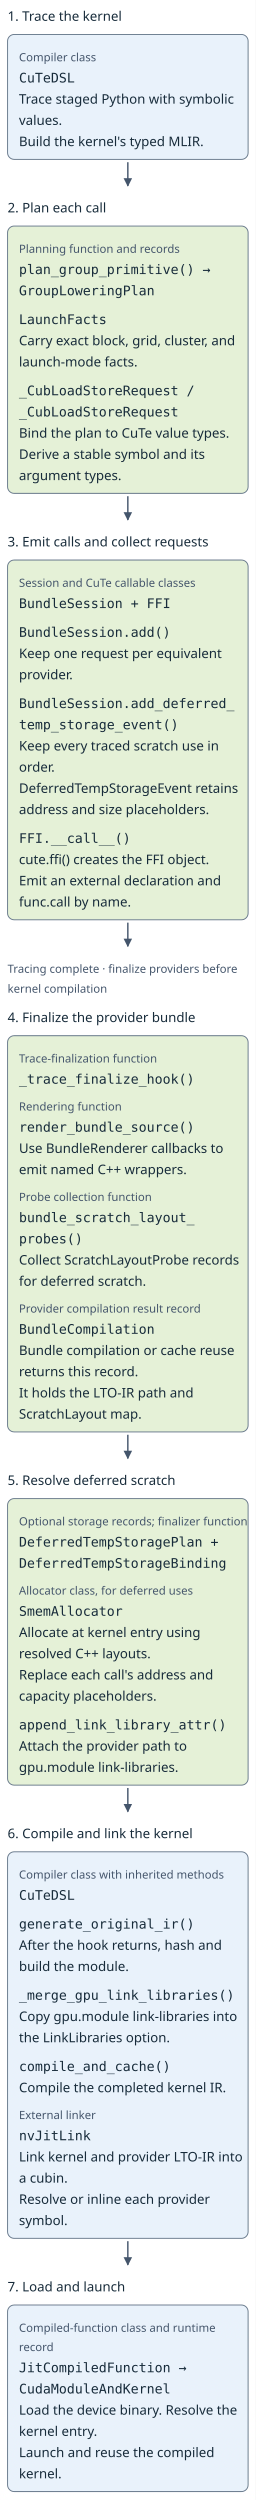
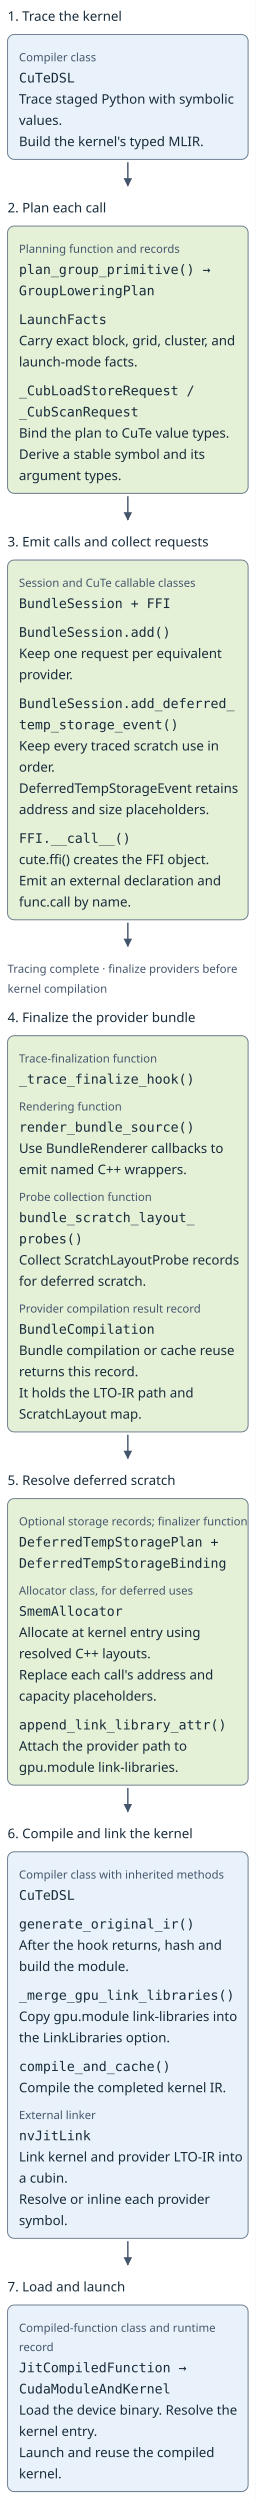
<svg xmlns="http://www.w3.org/2000/svg" role="img" aria-labelledby="cutlass-phases-classes-title cutlass-phases-classes-desc" viewBox="0 0 270 2640">
  <defs>
    <marker id="cutlass-phases-classes-arrow" viewBox="0 0 10 10" refX="9" refY="5" markerWidth="6" markerHeight="6" orient="auto">
      <path d="M0 0L10 5L0 10Z" fill="#44556b" />
    </marker>
  </defs>
  <rect width="270" height="2640" fill="#ffffff" />
  <text x="8" y="22" font-family="sans-serif" font-size="14px" font-weight="500" fill="#172b3a">1. Trace the kernel</text>
  <g data-node="CuTeDSL" role="group" aria-label="CuTe compiler. Compiler class. CuTeDSL. Trace staged Python with symbolic values.. Build the kernel's typed MLIR.">
    <rect x="8" y="36.4" width="254" height="131.9" rx="7" fill="#e9f2fb" stroke="#68798b" stroke-width="1" />
    <text x="20" y="64.7" font-family="sans-serif" font-size="12px" font-weight="400" fill="#44556b">Compiler class</text>
    <text x="20" y="87.1" font-family="ui-monospace, SFMono-Regular, Consolas, monospace" font-size="14px" font-weight="500" fill="#172b3a">CuTeDSL</text>
    <text x="20" y="109.5" font-family="sans-serif" font-size="14px" font-weight="400" fill="#172b3a">Trace staged Python with symbolic</text>
    <text x="20" y="131.9" font-family="sans-serif" font-size="14px" font-weight="400" fill="#172b3a">values.</text>
    <text x="20" y="154.3" font-family="sans-serif" font-size="14px" font-weight="400" fill="#172b3a">Build the kernel's typed MLIR.</text>
  </g>
  <path d="M135 171.3V196.3" marker-end="url(#cutlass-phases-classes-arrow)" fill="none" stroke="#44556b" stroke-width="1.5" />
  <text x="8" y="224.3" font-family="sans-serif" font-size="14px" font-weight="500" fill="#172b3a">2. Plan each call</text>
  <g data-node="plan_group_primitive() → GroupLoweringPlan" role="group" aria-label="cuda.coop. Planning function and records. plan_group_primitive() → GroupLoweringPlan">
    <rect x="8" y="238.7" width="254" height="282.3" rx="7" fill="#e5f1d7" stroke="#68798b" stroke-width="1" />
    <text x="20" y="267" font-family="sans-serif" font-size="12px" font-weight="400" fill="#44556b">Planning function and records</text>
    <text x="20" y="289.4" font-family="ui-monospace, SFMono-Regular, Consolas, monospace" font-size="14px" font-weight="500" fill="#172b3a">plan_group_primitive() →</text>
    <text x="20" y="311.8" font-family="ui-monospace, SFMono-Regular, Consolas, monospace" font-size="14px" font-weight="500" fill="#172b3a">GroupLoweringPlan</text>
    <text x="20" y="342.2" font-family="ui-monospace, SFMono-Regular, Consolas, monospace" font-size="14px" font-weight="500" fill="#172b3a">LaunchFacts</text>
    <text x="20" y="364.6" font-family="sans-serif" font-size="14px" font-weight="400" fill="#172b3a">Carry exact block, grid, cluster, and</text>
    <text x="20" y="387" font-family="sans-serif" font-size="14px" font-weight="400" fill="#172b3a">launch-mode facts.</text>
    <text x="20" y="417.4" font-family="ui-monospace, SFMono-Regular, Consolas, monospace" font-size="14px" font-weight="500" fill="#172b3a">_CubLoadStoreRequest /</text>
-     <text x="20" y="439.8" font-family="ui-monospace, SFMono-Regular, Consolas, monospace" font-size="14px" font-weight="500" fill="#172b3a">_CubLoadStoreRequest</text>
+     <text x="20" y="439.8" font-family="ui-monospace, SFMono-Regular, Consolas, monospace" font-size="14px" font-weight="500" fill="#172b3a">_CubScanRequest</text>
    <text x="20" y="462.2" font-family="sans-serif" font-size="14px" font-weight="400" fill="#172b3a">Bind the plan to CuTe value types.</text>
    <text x="20" y="484.6" font-family="sans-serif" font-size="14px" font-weight="400" fill="#172b3a">Derive a stable symbol and its</text>
    <text x="20" y="507" font-family="sans-serif" font-size="14px" font-weight="400" fill="#172b3a">argument types.</text>
  </g>
  <path d="M135 524V549" marker-end="url(#cutlass-phases-classes-arrow)" fill="none" stroke="#44556b" stroke-width="1.5" />
  <text x="8" y="577" font-family="sans-serif" font-size="14px" font-weight="500" fill="#172b3a">3. Emit calls and collect requests</text>
  <g data-node="BundleSession + FFI" role="group" aria-label="cuda.coop. Session and CuTe callable classes. BundleSession + FFI">
    <rect x="8" y="591.4" width="254" height="379.9" rx="7" fill="#e5f1d7" stroke="#68798b" stroke-width="1" />
    <text x="20" y="619.7" font-family="sans-serif" font-size="12px" font-weight="400" fill="#44556b">Session and CuTe callable classes</text>
    <text x="20" y="642.1" font-family="ui-monospace, SFMono-Regular, Consolas, monospace" font-size="14px" font-weight="500" fill="#172b3a">BundleSession + FFI</text>
    <text x="20" y="672.5" font-family="ui-monospace, SFMono-Regular, Consolas, monospace" font-size="14px" font-weight="500" fill="#172b3a">BundleSession.add()</text>
    <text x="20" y="694.9" font-family="sans-serif" font-size="14px" font-weight="400" fill="#172b3a">Keep one request per equivalent</text>
    <text x="20" y="717.3" font-family="sans-serif" font-size="14px" font-weight="400" fill="#172b3a">provider.</text>
    <text x="20" y="747.7" font-family="ui-monospace, SFMono-Regular, Consolas, monospace" font-size="14px" font-weight="500" fill="#172b3a">BundleSession.add_deferred_</text>
    <text x="20" y="770.1" font-family="ui-monospace, SFMono-Regular, Consolas, monospace" font-size="14px" font-weight="500" fill="#172b3a">temp_storage_event()</text>
    <text x="20" y="792.5" font-family="sans-serif" font-size="14px" font-weight="400" fill="#172b3a">Keep every traced scratch use in</text>
    <text x="20" y="814.9" font-family="sans-serif" font-size="14px" font-weight="400" fill="#172b3a">order.</text>
    <text x="20" y="837.3" font-family="sans-serif" font-size="14px" font-weight="400" fill="#172b3a">DeferredTempStorageEvent retains</text>
    <text x="20" y="859.7" font-family="sans-serif" font-size="14px" font-weight="400" fill="#172b3a">address and size placeholders.</text>
    <text x="20" y="890.1" font-family="ui-monospace, SFMono-Regular, Consolas, monospace" font-size="14px" font-weight="500" fill="#172b3a">FFI.__call__()</text>
    <text x="20" y="912.5" font-family="sans-serif" font-size="14px" font-weight="400" fill="#172b3a">cute.ffi() creates the FFI object.</text>
    <text x="20" y="934.9" font-family="sans-serif" font-size="14px" font-weight="400" fill="#172b3a">Emit an external declaration and</text>
    <text x="20" y="957.3" font-family="sans-serif" font-size="14px" font-weight="400" fill="#172b3a">func.call by name.</text>
  </g>
  <path d="M135 974.3V999.3" marker-end="url(#cutlass-phases-classes-arrow)" fill="none" stroke="#44556b" stroke-width="1.5" />
  <text x="8" y="1027.3" font-family="sans-serif" font-size="12px" font-weight="400" fill="#44556b">Tracing complete · finalize providers before</text>
  <text x="8" y="1048.3" font-family="sans-serif" font-size="12px" font-weight="400" fill="#44556b">kernel compilation</text>
  <text x="8" y="1079.3" font-family="sans-serif" font-size="14px" font-weight="500" fill="#172b3a">4. Finalize the provider bundle</text>
  <g data-node="_trace_finalize_hook()" role="group" aria-label="cuda.coop. Trace-finalization function. _trace_finalize_hook()">
    <rect x="8" y="1093.7" width="254" height="418.4" rx="7" fill="#e5f1d7" stroke="#68798b" stroke-width="1" />
    <text x="20" y="1122" font-family="sans-serif" font-size="12px" font-weight="400" fill="#44556b">Trace-finalization function</text>
    <text x="20" y="1144.4" font-family="ui-monospace, SFMono-Regular, Consolas, monospace" font-size="14px" font-weight="500" fill="#172b3a">_trace_finalize_hook()</text>
    <text x="20" y="1172.7" font-family="sans-serif" font-size="12px" font-weight="400" fill="#44556b">Rendering function</text>
    <text x="20" y="1195.1" font-family="ui-monospace, SFMono-Regular, Consolas, monospace" font-size="14px" font-weight="500" fill="#172b3a">render_bundle_source()</text>
    <text x="20" y="1217.5" font-family="sans-serif" font-size="14px" font-weight="400" fill="#172b3a">Use BundleRenderer callbacks to</text>
    <text x="20" y="1239.9" font-family="sans-serif" font-size="14px" font-weight="400" fill="#172b3a">emit named C++ wrappers.</text>
    <text x="20" y="1268.2" font-family="sans-serif" font-size="12px" font-weight="400" fill="#44556b">Probe collection function</text>
    <text x="20" y="1290.6" font-family="ui-monospace, SFMono-Regular, Consolas, monospace" font-size="14px" font-weight="500" fill="#172b3a">bundle_scratch_layout_</text>
    <text x="20" y="1313" font-family="ui-monospace, SFMono-Regular, Consolas, monospace" font-size="14px" font-weight="500" fill="#172b3a">probes()</text>
    <text x="20" y="1335.4" font-family="sans-serif" font-size="14px" font-weight="400" fill="#172b3a">Collect ScratchLayoutProbe records</text>
    <text x="20" y="1357.8" font-family="sans-serif" font-size="14px" font-weight="400" fill="#172b3a">for deferred scratch.</text>
    <text x="20" y="1386.1" font-family="sans-serif" font-size="12px" font-weight="400" fill="#44556b">Provider compilation result record</text>
    <text x="20" y="1408.5" font-family="ui-monospace, SFMono-Regular, Consolas, monospace" font-size="14px" font-weight="500" fill="#172b3a">BundleCompilation</text>
    <text x="20" y="1430.9" font-family="sans-serif" font-size="14px" font-weight="400" fill="#172b3a">Bundle compilation or cache reuse</text>
    <text x="20" y="1453.3" font-family="sans-serif" font-size="14px" font-weight="400" fill="#172b3a">returns this record.</text>
    <text x="20" y="1475.7" font-family="sans-serif" font-size="14px" font-weight="400" fill="#172b3a">It holds the LTO-IR path and</text>
    <text x="20" y="1498.1" font-family="sans-serif" font-size="14px" font-weight="400" fill="#172b3a">ScratchLayout map.</text>
  </g>
  <path d="M135 1515.1V1540.1" marker-end="url(#cutlass-phases-classes-arrow)" fill="none" stroke="#44556b" stroke-width="1.5" />
  <text x="8" y="1568.1" font-family="sans-serif" font-size="14px" font-weight="500" fill="#172b3a">5. Resolve deferred scratch</text>
  <g data-node="DeferredTempStoragePlan + DeferredTempStorageBinding" role="group" aria-label="cuda.coop. Optional storage records; finalizer function. DeferredTempStoragePlan + DeferredTempStorageBinding">
    <rect x="8" y="1582.5" width="254" height="302.6" rx="7" fill="#e5f1d7" stroke="#68798b" stroke-width="1" />
    <text x="20" y="1610.8" font-family="sans-serif" font-size="12px" font-weight="400" fill="#44556b">Optional storage records; finalizer function</text>
    <text x="20" y="1633.2" font-family="ui-monospace, SFMono-Regular, Consolas, monospace" font-size="14px" font-weight="500" fill="#172b3a">DeferredTempStoragePlan +</text>
    <text x="20" y="1655.6" font-family="ui-monospace, SFMono-Regular, Consolas, monospace" font-size="14px" font-weight="500" fill="#172b3a">DeferredTempStorageBinding</text>
    <text x="20" y="1683.9" font-family="sans-serif" font-size="12px" font-weight="400" fill="#44556b">Allocator class, for deferred uses</text>
    <text x="20" y="1706.3" font-family="ui-monospace, SFMono-Regular, Consolas, monospace" font-size="14px" font-weight="500" fill="#172b3a">SmemAllocator</text>
    <text x="20" y="1728.7" font-family="sans-serif" font-size="14px" font-weight="400" fill="#172b3a">Allocate at kernel entry using</text>
    <text x="20" y="1751.1" font-family="sans-serif" font-size="14px" font-weight="400" fill="#172b3a">resolved C++ layouts.</text>
    <text x="20" y="1773.5" font-family="sans-serif" font-size="14px" font-weight="400" fill="#172b3a">Replace each call's address and</text>
    <text x="20" y="1795.9" font-family="sans-serif" font-size="14px" font-weight="400" fill="#172b3a">capacity placeholders.</text>
    <text x="20" y="1826.3" font-family="ui-monospace, SFMono-Regular, Consolas, monospace" font-size="14px" font-weight="500" fill="#172b3a">append_link_library_attr()</text>
    <text x="20" y="1848.7" font-family="sans-serif" font-size="14px" font-weight="400" fill="#172b3a">Attach the provider path to</text>
    <text x="20" y="1871.1" font-family="sans-serif" font-size="14px" font-weight="400" fill="#172b3a">gpu.module link-libraries.</text>
  </g>
  <path d="M135 1888.1V1913.1" marker-end="url(#cutlass-phases-classes-arrow)" fill="none" stroke="#44556b" stroke-width="1.5" />
  <text x="8" y="1941.1" font-family="sans-serif" font-size="14px" font-weight="500" fill="#172b3a">6. Compile and link the kernel</text>
  <g data-node="CuTeDSL" role="group" aria-label="CuTe compiler. Compiler class with inherited methods. CuTeDSL">
    <rect x="8" y="1955.5" width="254" height="408.2" rx="7" fill="#e9f2fb" stroke="#68798b" stroke-width="1" />
    <text x="20" y="1983.8" font-family="sans-serif" font-size="12px" font-weight="400" fill="#44556b">Compiler class with inherited methods</text>
    <text x="20" y="2006.2" font-family="ui-monospace, SFMono-Regular, Consolas, monospace" font-size="14px" font-weight="500" fill="#172b3a">CuTeDSL</text>
    <text x="20" y="2036.6" font-family="ui-monospace, SFMono-Regular, Consolas, monospace" font-size="14px" font-weight="500" fill="#172b3a">generate_original_ir()</text>
    <text x="20" y="2059" font-family="sans-serif" font-size="14px" font-weight="400" fill="#172b3a">After the hook returns, hash and</text>
    <text x="20" y="2081.4" font-family="sans-serif" font-size="14px" font-weight="400" fill="#172b3a">build the module.</text>
    <text x="20" y="2111.8" font-family="ui-monospace, SFMono-Regular, Consolas, monospace" font-size="14px" font-weight="500" fill="#172b3a">_merge_gpu_link_libraries()</text>
    <text x="20" y="2134.2" font-family="sans-serif" font-size="14px" font-weight="400" fill="#172b3a">Copy gpu.module link-libraries into</text>
    <text x="20" y="2156.6" font-family="sans-serif" font-size="14px" font-weight="400" fill="#172b3a">the LinkLibraries option.</text>
    <text x="20" y="2187" font-family="ui-monospace, SFMono-Regular, Consolas, monospace" font-size="14px" font-weight="500" fill="#172b3a">compile_and_cache()</text>
    <text x="20" y="2209.4" font-family="sans-serif" font-size="14px" font-weight="400" fill="#172b3a">Compile the completed kernel IR.</text>
    <text x="20" y="2237.7" font-family="sans-serif" font-size="12px" font-weight="400" fill="#44556b">External linker</text>
    <text x="20" y="2260.1" font-family="ui-monospace, SFMono-Regular, Consolas, monospace" font-size="14px" font-weight="500" fill="#172b3a">nvJitLink</text>
    <text x="20" y="2282.5" font-family="sans-serif" font-size="14px" font-weight="400" fill="#172b3a">Link kernel and provider LTO-IR into</text>
    <text x="20" y="2304.9" font-family="sans-serif" font-size="14px" font-weight="400" fill="#172b3a">a cubin.</text>
    <text x="20" y="2327.3" font-family="sans-serif" font-size="14px" font-weight="400" fill="#172b3a">Resolve or inline each provider</text>
    <text x="20" y="2349.7" font-family="sans-serif" font-size="14px" font-weight="400" fill="#172b3a">symbol.</text>
  </g>
  <path d="M135 2366.7V2391.7" marker-end="url(#cutlass-phases-classes-arrow)" fill="none" stroke="#44556b" stroke-width="1.5" />
  <text x="8" y="2419.7" font-family="sans-serif" font-size="14px" font-weight="500" fill="#172b3a">7. Load and launch</text>
  <g data-node="JitCompiledFunction → CudaModuleAndKernel" role="group" aria-label="CuTe compiler. Compiled-function class and runtime record. JitCompiledFunction → CudaModuleAndKernel. Load the device binary. Resolve the kernel entry.. Launch and reuse the compiled kernel.">
    <rect x="8" y="2434.1" width="254" height="197" rx="7" fill="#e9f2fb" stroke="#68798b" stroke-width="1" />
    <text x="20" y="2462.4" font-family="sans-serif" font-size="12px" font-weight="400" fill="#44556b">Compiled-function class and runtime</text>
    <text x="20" y="2482.7" font-family="sans-serif" font-size="12px" font-weight="400" fill="#44556b">record</text>
    <text x="20" y="2505.1" font-family="ui-monospace, SFMono-Regular, Consolas, monospace" font-size="14px" font-weight="500" fill="#172b3a">JitCompiledFunction →</text>
    <text x="20" y="2527.5" font-family="ui-monospace, SFMono-Regular, Consolas, monospace" font-size="14px" font-weight="500" fill="#172b3a">CudaModuleAndKernel</text>
    <text x="20" y="2549.9" font-family="sans-serif" font-size="14px" font-weight="400" fill="#172b3a">Load the device binary. Resolve the</text>
    <text x="20" y="2572.3" font-family="sans-serif" font-size="14px" font-weight="400" fill="#172b3a">kernel entry.</text>
    <text x="20" y="2594.7" font-family="sans-serif" font-size="14px" font-weight="400" fill="#172b3a">Launch and reuse the compiled</text>
    <text x="20" y="2617.1" font-family="sans-serif" font-size="14px" font-weight="400" fill="#172b3a">kernel.</text>
  </g>
</svg>
